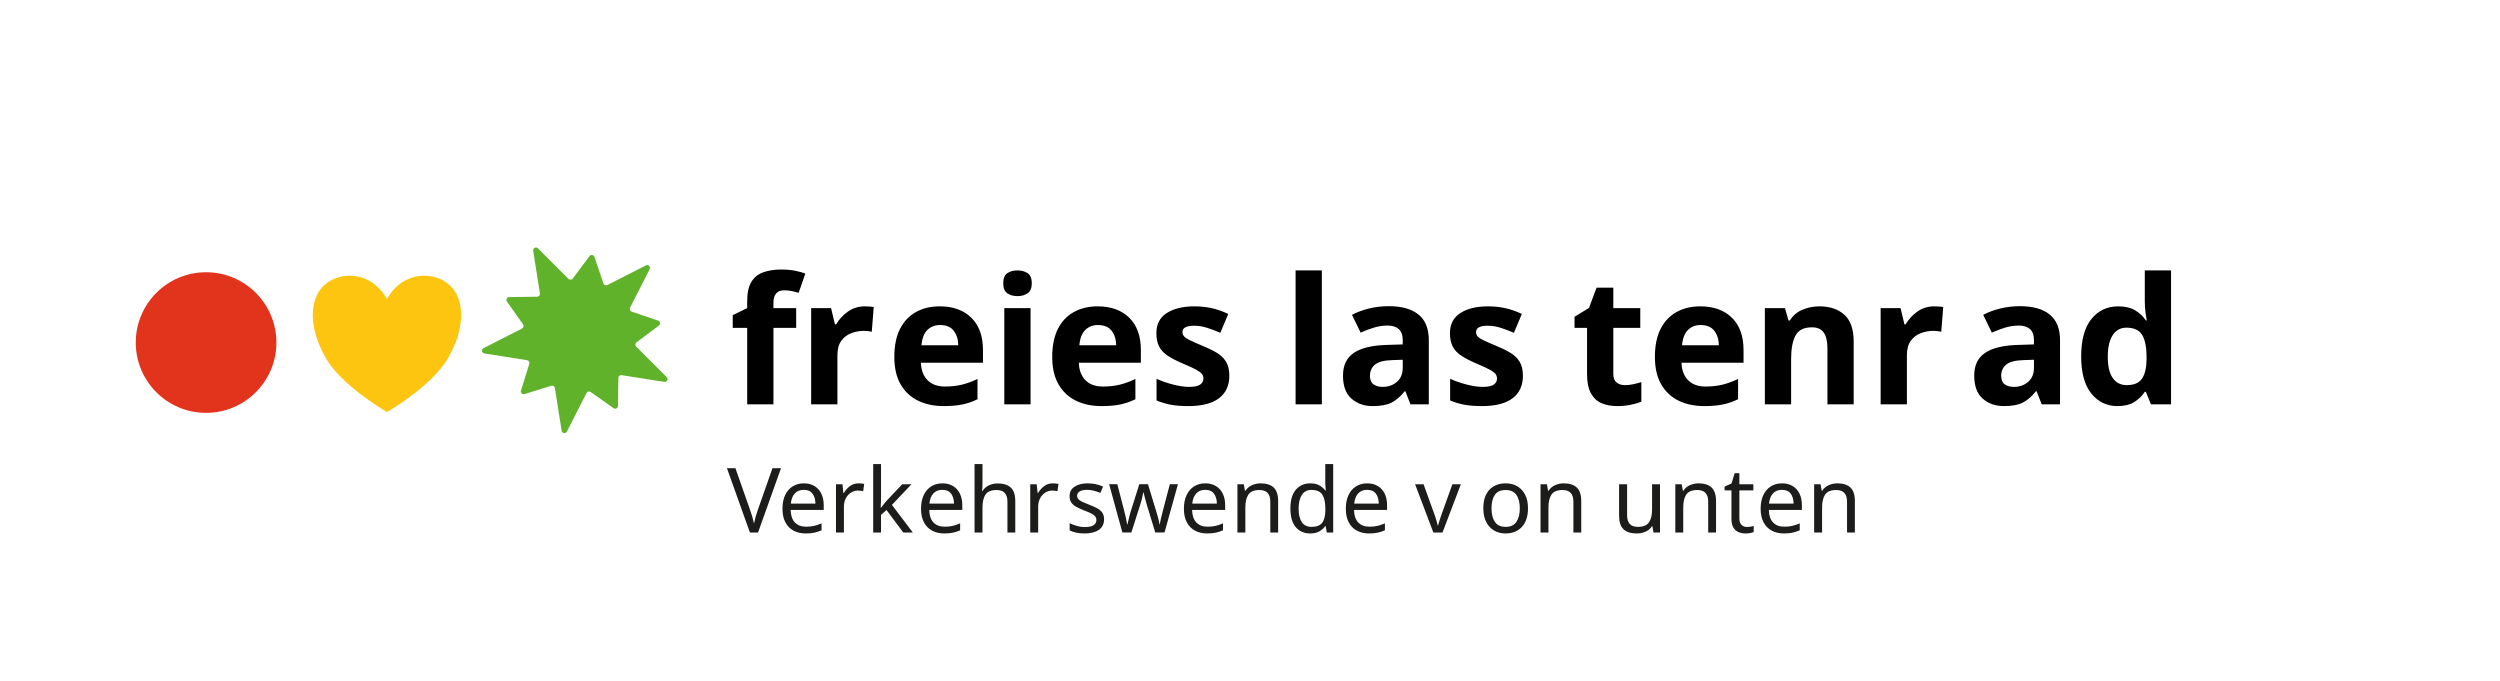
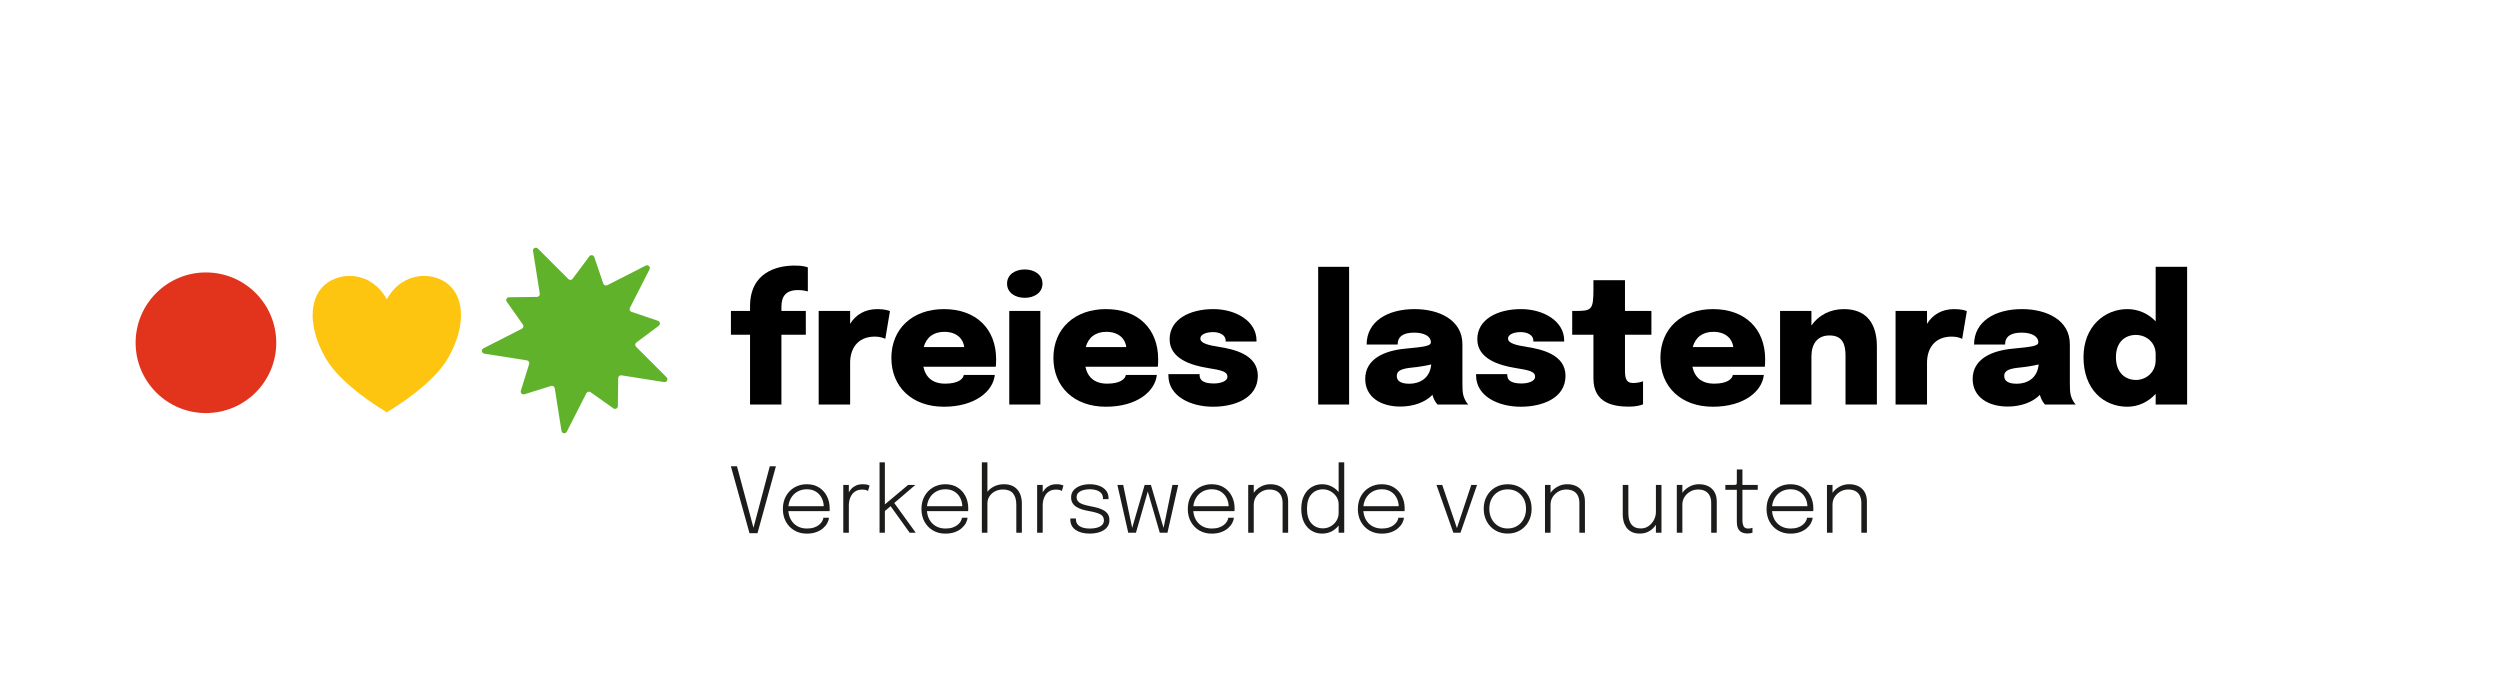
<svg xmlns="http://www.w3.org/2000/svg" width="100%" height="100%" viewBox="0 0 4774 1300" version="1.1" xml:space="preserve" style="fill-rule:evenodd;clip-rule:evenodd;stroke-linejoin:round;stroke-miterlimit:2;">
-   <rect id="freieslastenrad---quer---mit-unterzeile" x="0.684" y="0.202" width="4773.05" height="1299.21" style="fill:none;" />
-   <g transform="matrix(336.511,0,0,336.511,4194.63,772.115)" />
-   <text x="1392.51px" y="772.115px" style="font-family:'Epilogue-ExtraBold', 'Epilogue';font-weight:800;font-size:336.511px;">fr<tspan x="1692.67px " y="772.115px ">e</tspan>ies las<tspan x="2999.01px 3161.21px " y="772.115px 772.115px ">te</tspan>nr<tspan x="3755.82px " y="772.115px ">a</tspan>d</text>
+   <rect id="freieslastenrad---quer---mit-unterzeile" x="0.415" y="0.575" width="4773.05" height="1299.21" style="fill:none;" />
+   <path d="M1432.28,772.489l59.899,0l0,-133.258l46.607,-0l0,-45.429l-46.607,0l0,-7.235c0,-19.854 7.404,-32.642 31.969,-32.642c7.908,0 15.816,1.683 18.508,2.524l-0,-45.765c-2.692,-1.178 -9.422,-3.534 -25.407,-3.534c-33.146,0 -84.969,12.451 -84.969,77.903l0,8.749l-36.511,0l-0,45.429l36.511,-0l0,133.258Z" style="fill-rule:nonzero;" />
+   <path d="M1563.35,772.489l60.067,0l0,-79.921c0,-24.061 11.947,-49.804 47.448,-49.804c10.432,0 17.667,3.197 19.686,4.375l8.918,-53c-2.019,-1.01 -9.591,-3.87 -24.061,-3.87c-23.724,-0 -41.222,10.6 -51.991,28.098l0,-24.565l-60.067,0l0,178.687Z" style="fill-rule:nonzero;" />
+   <path d="M1899.69,715.955l-59.226,0c-1.01,7.572 -10.6,16.658 -35.502,16.658c-23.724,-0 -37.184,-11.61 -41.727,-32.305l138.306,-0c0.336,-2.692 0.673,-8.077 0.673,-14.134c-0,-58.216 -38.194,-95.905 -99.776,-95.905c-59.731,-0 -100.28,37.352 -100.28,93.213c-0,54.851 39.035,93.214 100.28,93.214c59.563,-0 94.055,-29.613 97.252,-60.741Zm-96.411,-82.276c25.07,-0 36.512,14.806 38.026,29.108l-77.397,-0c5.216,-18.677 18.676,-29.108 39.371,-29.108Z" style="fill-rule:nonzero;" />
+   <path d="M1956.9,568.732c18.003,-0 33.819,-9.591 33.819,-27.089c-0,-17.499 -15.816,-27.089 -33.819,-27.089c-18.172,-0 -33.82,9.59 -33.82,27.089c0,17.33 15.648,27.089 33.82,27.089Zm-29.613,203.757l59.394,0l-0,-178.687l-59.394,0l-0,178.687Z" style="fill-rule:nonzero;" />
+   <path d="M2209.12,715.955l-59.226,0c-1.009,7.572 -10.6,16.658 -35.501,16.658c-23.724,-0 -37.185,-11.61 -41.728,-32.305l138.306,-0c0.337,-2.692 0.673,-8.077 0.673,-14.134c0,-58.216 -38.194,-95.905 -99.775,-95.905c-59.731,-0 -100.28,37.352 -100.28,93.213c-0,54.851 39.035,93.214 100.28,93.214c59.562,-0 94.055,-29.613 97.251,-60.741Zm-96.41,-82.276c25.07,-0 36.511,14.806 38.026,29.108l-77.398,-0c5.216,-18.677 18.677,-29.108 39.372,-29.108Z" style="fill-rule:nonzero;" />
+   <path d="M2316.3,776.696c41.054,-0 85.642,-15.985 85.642,-59.058c0,-40.55 -45.429,-50.645 -73.191,-55.02c-21.2,-3.365 -36.511,-7.066 -36.511,-15.984c-0,-9.759 14.638,-12.451 24.397,-12.451c11.273,0 23.892,4.88 23.892,16.153l-0,1.851l58.889,-0l0,-2.019c0,-37.017 -39.54,-59.899 -82.445,-59.899c-45.261,-0 -83.455,19.686 -83.455,57.543c0,37.016 40.886,49.804 72.518,54.851c27.09,4.375 37.858,6.899 37.858,16.658c-0,9.422 -14.638,12.955 -25.911,12.955c-16.826,0 -27.258,-4.543 -27.258,-15.816l0,-2.019l-59.562,0l-0,2.356c-0,40.213 42.905,59.899 85.137,59.899Z" style="fill-rule:nonzero;" />
+   <rect x="2517.19" y="509.506" width="59.058" height="262.983" style="fill-rule:nonzero;" />
+   <path d="M2674.17,776.359c24.565,0 47.448,-8.076 61.245,-22.378c0.337,1.514 0.841,2.86 1.346,4.375c2.356,6.73 6.562,12.282 8.413,14.133l58.721,0c-2.187,-2.019 -6.562,-7.908 -9.086,-15.984c-2.187,-7.235 -2.187,-16.321 -2.187,-25.911l-0,-73.36c-0,-45.597 -43.41,-66.965 -91.531,-66.965c-51.318,-0 -91.363,23.555 -91.363,67.638l59.226,0c0,-15.143 10.6,-22.714 31.632,-22.714c19.686,-0 31.801,7.403 31.801,18.171l-0,0.337c-0,6.898 -11.274,8.581 -48.963,12.114c-39.203,3.702 -76.388,19.181 -76.388,57.88c0,33.651 28.267,52.664 67.134,52.664Zm17.162,-43.578c-15.648,-0 -24.06,-4.879 -24.06,-14.807c-0,-10.263 9.254,-13.965 28.435,-15.984c12.283,-1.178 25.575,-3.197 37.353,-6.057c-2.356,26.753 -22.378,36.848 -41.728,36.848Z" style="fill-rule:nonzero;" />
+   <path d="M2903.84,776.696c41.054,-0 85.642,-15.985 85.642,-59.058c-0,-40.55 -45.429,-50.645 -73.191,-55.02c-21.201,-3.365 -36.512,-7.066 -36.512,-15.984c0,-9.759 14.638,-12.451 24.397,-12.451c11.273,0 23.893,4.88 23.893,16.153l-0,1.851l58.889,-0l-0,-2.019c-0,-37.017 -39.54,-59.899 -82.445,-59.899c-45.261,-0 -83.455,19.686 -83.455,57.543c0,37.016 40.886,49.804 72.518,54.851c27.089,4.375 37.858,6.899 37.858,16.658c-0,9.422 -14.639,12.955 -25.912,12.955c-16.825,0 -27.257,-4.543 -27.257,-15.816l-0,-2.019l-59.562,0l-0,2.356c-0,40.213 42.905,59.899 85.137,59.899Z" style="fill-rule:nonzero;" />
+   <path d="M3110.97,776.527c12.283,0 21.705,-2.355 26.584,-4.374l0,-44.083c-3.365,1.346 -11.104,3.365 -18.844,3.365c-14.134,-0 -15.648,-10.432 -15.648,-24.734l0,-67.47l50.477,-0l-0,-45.429l-50.477,0l0,-58.721l-60.235,-0l-0,16.489c-0,40.213 -3.197,42.232 -34.324,42.232l-6.226,0l0,45.429l40.55,-0l-0,83.623c-0,47.616 39.035,53.673 68.143,53.673Z" style="fill-rule:nonzero;" />
+   <path d="M3368.23,715.955l-59.226,0c-1.01,7.572 -10.6,16.658 -35.502,16.658c-23.724,-0 -37.185,-11.61 -41.728,-32.305l138.306,-0c0.337,-2.692 0.673,-8.077 0.673,-14.134c0,-58.216 -38.194,-95.905 -99.775,-95.905c-59.731,-0 -100.28,37.352 -100.28,93.213c-0,54.851 39.035,93.214 100.28,93.214c59.562,-0 94.055,-29.613 97.252,-60.741Zm-96.411,-82.276c25.07,-0 36.512,14.806 38.026,29.108l-77.398,-0c5.216,-18.677 18.677,-29.108 39.372,-29.108Z" style="fill-rule:nonzero;" />
+   <path d="M3399.19,772.489l59.898,0l0,-91.531c0,-24.565 11.61,-40.381 34.493,-40.381c26.079,0 30.622,18.508 30.622,38.699l0,93.213l59.899,0l0,-110.712c0,-42.232 -18.34,-71.508 -63.096,-71.508c-25.911,-0 -48.289,11.609 -61.918,31.295l0,-27.762l-59.898,0l-0,178.687Z" style="fill-rule:nonzero;" />
+   <path d="M3619.77,772.489l60.067,0l0,-79.921c0,-24.061 11.947,-49.804 47.448,-49.804c10.432,0 17.667,3.197 19.686,4.375l8.918,-53c-2.019,-1.01 -9.591,-3.87 -24.061,-3.87c-23.724,-0 -41.222,10.6 -51.991,28.098l0,-24.565l-60.067,0l0,178.687Z" style="fill-rule:nonzero;" />
+   <path d="M3834.13,776.359c24.565,0 47.448,-8.076 61.245,-22.378c0.336,1.514 0.841,2.86 1.346,4.375c2.355,6.73 6.562,12.282 8.412,14.133l58.722,0c-2.188,-2.019 -6.562,-7.908 -9.086,-15.984c-2.188,-7.235 -2.188,-16.321 -2.188,-25.911l0,-73.36c0,-45.597 -43.409,-66.965 -91.53,-66.965c-51.318,-0 -91.363,23.555 -91.363,67.638l59.226,0c-0,-15.143 10.6,-22.714 31.632,-22.714c19.686,-0 31.8,7.403 31.8,18.171l0,0.337c0,6.898 -11.273,8.581 -48.962,12.114c-39.204,3.702 -76.388,19.181 -76.388,57.88c-0,33.651 28.267,52.664 67.134,52.664Zm17.162,-43.578c-15.648,-0 -24.061,-4.879 -24.061,-14.807c0,-10.263 9.254,-13.965 28.435,-15.984c12.283,-1.178 25.575,-3.197 37.353,-6.057c-2.356,26.753 -22.378,36.848 -41.727,36.848Z" style="fill-rule:nonzero;" />
+   <path d="M4062.45,776.696c21.2,-0 40.045,-9.423 54.01,-24.566l0,20.359l60.067,0l0,-262.983l-60.067,0l0,104.15c-13.965,-14.638 -32.978,-23.387 -54.01,-23.387c-43.241,-0 -83.791,32.809 -83.791,91.867c-0,62.086 39.035,94.56 83.791,94.56Zm16.321,-51.15c-19.854,-0 -38.194,-13.292 -38.194,-43.41c-0,-29.949 18.34,-42.569 38.194,-42.569c18.508,0 37.689,13.124 37.689,36.848l0,11.274c0,23.892 -18.676,37.857 -37.689,37.857Z" style="fill-rule:nonzero;" />
  <g>
-     <path d="M527.791,654.143c0,-74.159 -60.118,-134.277 -134.277,-134.277c-74.152,-0 -134.271,60.118 -134.271,134.277c0,74.158 60.119,134.277 134.271,134.277c74.159,-0 134.277,-60.119 134.277,-134.277" style="fill:#e2341d;" />
-     <path d="M738.917,571.148c29.82,-53.954 89.46,-53.954 119.28,-26.977c29.821,26.977 29.821,80.931 -0,134.884c-20.874,40.466 -74.55,80.931 -119.28,107.908c-44.73,-26.977 -98.405,-67.442 -119.279,-107.908c-29.82,-53.953 -29.82,-107.907 -0,-134.884c29.82,-26.977 89.459,-26.977 119.279,26.977Z" style="fill:#fdc50f;" />
-     <path d="M1240.62,514.023l-37.494,73.552c-1.489,2.925 -0.04,6.484 3.065,7.539l50.642,17.154c4.1,1.389 4.962,6.818 1.489,9.409l-42.876,32.005c-2.631,1.956 -2.904,5.796 -0.587,8.113l58.347,58.348c3.686,3.686 0.501,9.929 -4.64,9.114l-81.532,-12.88c-3.239,-0.515 -6.177,1.963 -6.224,5.241l-0.701,53.494c-0.053,4.327 -4.948,6.817 -8.487,4.32l-43.657,-30.87c-2.671,-1.896 -6.41,-0.975 -7.9,1.95l-37.493,73.559c-2.371,4.641 -9.296,3.539 -10.11,-1.609l-12.881,-81.506c-0.514,-3.238 -3.779,-5.275 -6.911,-4.3l-51.076,15.892c-4.14,1.289 -8.026,-2.597 -6.738,-6.737l15.893,-51.069c0.975,-3.132 -1.055,-6.404 -4.294,-6.912l-81.512,-12.887c-5.148,-0.808 -6.25,-7.739 -1.609,-10.103l73.566,-37.501c2.918,-1.489 3.839,-5.222 1.943,-7.899l-30.863,-43.657c-2.505,-3.54 -0.014,-8.434 4.32,-8.488l53.493,-0.701c3.272,-0.04 5.749,-2.984 5.242,-6.223l-12.888,-81.525c-0.814,-5.149 5.436,-8.327 9.115,-4.641l58.348,58.341c2.324,2.324 6.156,2.043 8.12,-0.581l31.998,-42.883c2.598,-3.472 8.02,-2.611 9.409,1.496l17.154,50.635c1.055,3.105 4.621,4.554 7.545,3.065l73.546,-37.487c4.648,-2.371 9.602,2.591 7.238,7.232" style="fill:#61b22b;" />
+     <path d="M527.522,654.517c0,-74.159 -60.119,-134.277 -134.277,-134.277c-74.152,-0 -134.271,60.118 -134.271,134.277c-0,74.158 60.119,134.276 134.271,134.276c74.158,0 134.277,-60.118 134.277,-134.276" style="fill:#e2341d;" />
+     <path d="M738.648,571.522c29.82,-53.954 89.459,-53.954 119.28,-26.977c29.82,26.977 29.82,80.931 -0,134.884c-20.875,40.466 -74.55,80.931 -119.28,107.908c-44.73,-26.977 -98.405,-67.442 -119.279,-107.908c-29.82,-53.953 -29.82,-107.907 -0,-134.884c29.82,-26.977 89.459,-26.977 119.279,26.977Z" style="fill:#fdc50f;" />
+     <path d="M1240.35,514.397l-37.494,73.552c-1.489,2.925 -0.04,6.484 3.065,7.539l50.642,17.154c4.1,1.389 4.962,6.818 1.489,9.409l-42.876,32.005c-2.631,1.956 -2.904,5.796 -0.587,8.113l58.347,58.348c3.686,3.686 0.501,9.929 -4.641,9.114l-81.531,-12.881c-3.239,-0.514 -6.177,1.964 -6.224,5.242l-0.701,53.493c-0.053,4.327 -4.948,6.818 -8.487,4.321l-43.657,-30.87c-2.671,-1.897 -6.411,-0.975 -7.9,1.95l-37.494,73.559c-2.37,4.641 -9.295,3.539 -10.109,-1.61l-12.881,-81.505c-0.514,-3.238 -3.78,-5.275 -6.911,-4.3l-51.076,15.892c-4.14,1.289 -8.027,-2.597 -6.738,-6.737l15.892,-51.069c0.975,-3.132 -1.055,-6.404 -4.293,-6.912l-81.512,-12.887c-5.148,-0.808 -6.25,-7.739 -1.609,-10.103l73.565,-37.501c2.918,-1.489 3.84,-5.222 1.944,-7.899l-30.864,-43.658c-2.504,-3.539 -0.013,-8.433 4.321,-8.487l53.493,-0.701c3.272,-0.04 5.749,-2.985 5.242,-6.223l-12.888,-81.525c-0.815,-5.149 5.436,-8.327 9.115,-4.641l58.348,58.341c2.323,2.324 6.156,2.043 8.119,-0.581l31.999,-42.883c2.597,-3.472 8.019,-2.611 9.408,1.496l17.155,50.635c1.055,3.105 4.621,4.554 7.545,3.065l73.546,-37.487c4.647,-2.371 9.602,2.591 7.238,7.232" style="fill:#61b22b;" />
  </g>
-   <g transform="matrix(172.056,0,0,172.056,3579.85,1016.96)" />
-   <text x="1388.19px" y="1016.96px" style="font-family:'EpilogueRoman-Light', 'Epilogue';font-size:172.056px;fill:#1c1c1b;">V<tspan x="1484.72px " y="1016.96px ">e</tspan>rk<tspan x="1749.34px " y="1016.96px ">e</tspan>hr<tspan x="2033.66px 2127.61px 2257.94px " y="1016.96px 1016.96px 1016.96px ">swe</tspan>nde v<tspan x="2823.06px " y="1016.96px ">o</tspan>n un<tspan x="3290.53px 3363.14px " y="1016.96px 1016.96px ">te</tspan>n</text>
+   <path d="M1431.26,1018.16l-35.56,-127.724l11.644,0l31.973,119.235l-0.947,0l31.602,-119.235l11.7,0l-35.157,127.724l-15.255,-0Z" style="fill:#1c1c1b;fill-rule:nonzero;" />
+   <path d="M1501.14,976.096l-0,-9.521l73.984,0l-2.093,2.925l0,-1.72c0,-5.927 -1.257,-11.432 -3.771,-16.518c-2.514,-5.085 -6.17,-9.181 -10.969,-12.288c-4.798,-3.106 -10.638,-4.659 -17.521,-4.659c-6.959,-0 -13.105,1.591 -18.439,4.774c-5.334,3.183 -9.501,7.575 -12.502,13.177c-3.002,5.601 -4.502,12.082 -4.502,19.443c-0,7.493 1.481,14.06 4.444,19.699c2.964,5.64 7.117,10.028 12.46,13.163c5.343,3.135 11.552,4.702 18.626,4.702c5.256,0 9.82,-0.654 13.691,-1.964c3.872,-1.309 7.079,-3.02 9.621,-5.132c2.543,-2.113 4.484,-4.359 5.822,-6.739c1.339,-2.381 2.122,-4.641 2.352,-6.782l10.638,0c-0.267,3.384 -1.361,6.849 -3.283,10.395c-1.921,3.546 -4.645,6.829 -8.172,9.85c-3.528,3.021 -7.877,5.463 -13.048,7.327c-5.172,1.864 -11.142,2.796 -17.909,2.796c-8.851,0 -16.699,-2.003 -23.543,-6.008c-6.844,-4.005 -12.23,-9.549 -16.159,-16.632c-3.929,-7.083 -5.893,-15.232 -5.893,-24.447c-0,-9.291 1.974,-17.478 5.922,-24.561c3.948,-7.083 9.363,-12.636 16.245,-16.66c6.882,-4.025 14.72,-6.037 23.514,-6.037c8.928,0 16.661,2.041 23.199,6.123c6.538,4.081 11.59,9.601 15.155,16.56c3.566,6.959 5.348,14.759 5.348,23.4c0,0.746 -0.019,1.702 -0.057,2.867c-0.038,1.166 -0.095,1.989 -0.171,2.467l-82.989,0Z" style="fill:#1c1c1b;fill-rule:nonzero;" />
+   <path d="M1610.34,1017.33l-0,-91.362l10.611,-0l-0,26.898l-3.757,-1.147c0.363,-2.868 1.209,-5.874 2.538,-9.019c1.328,-3.144 3.197,-6.083 5.606,-8.818c2.409,-2.734 5.444,-4.951 9.104,-6.653c3.661,-1.701 8.005,-2.552 13.034,-2.552c3.651,0 6.6,0.316 8.846,0.947c2.247,0.631 3.656,1.128 4.23,1.49l-2.925,10.325c-0.574,-0.401 -1.745,-0.917 -3.513,-1.548c-1.769,-0.631 -4.325,-0.947 -7.671,-0.947c-4.817,0 -8.861,0.927 -12.13,2.782c-3.269,1.854 -5.883,4.267 -7.842,7.24c-1.96,2.973 -3.37,6.146 -4.23,9.52c-0.86,3.374 -1.29,6.6 -1.29,9.678l-0,53.166l-10.611,-0Z" style="fill:#1c1c1b;fill-rule:nonzero;" />
+   <path d="M1679.59,1017.33l0,-134.462l10.152,-0l-0,84.221l-3.068,-1.318l47.458,-39.803l13.851,-0l-44.447,38.082l2.609,-5.65l42.584,58.93l-11.642,-0l-38.083,-53.166l2.753,1.521l-13.792,11.642l1.777,-5.334l-0,45.337l-10.152,-0Z" style="fill:#1c1c1b;fill-rule:nonzero;" />
+   <path d="M1765.76,976.096l0,-9.521l73.984,0l-2.092,2.925l-0,-1.72c-0,-5.927 -1.257,-11.432 -3.772,-16.518c-2.514,-5.085 -6.17,-9.181 -10.968,-12.288c-4.798,-3.106 -10.639,-4.659 -17.521,-4.659c-6.959,-0 -13.106,1.591 -18.44,4.774c-5.333,3.183 -9.501,7.575 -12.502,13.177c-3.001,5.601 -4.502,12.082 -4.502,19.443c0,7.493 1.482,14.06 4.445,19.699c2.963,5.64 7.116,10.028 12.459,13.163c5.343,3.135 11.552,4.702 18.626,4.702c5.257,0 9.821,-0.654 13.692,-1.964c3.871,-1.309 7.078,-3.02 9.621,-5.132c2.543,-2.113 4.483,-4.359 5.822,-6.739c1.338,-2.381 2.122,-4.641 2.351,-6.782l10.638,0c-0.267,3.384 -1.361,6.849 -3.282,10.395c-1.922,3.546 -4.646,6.829 -8.173,9.85c-3.527,3.021 -7.876,5.463 -13.048,7.327c-5.172,1.864 -11.141,2.796 -17.909,2.796c-8.851,0 -16.698,-2.003 -23.542,-6.008c-6.845,-4.005 -12.231,-9.549 -16.16,-16.632c-3.928,-7.083 -5.893,-15.232 -5.893,-24.447c0,-9.291 1.974,-17.478 5.922,-24.561c3.948,-7.083 9.363,-12.636 16.246,-16.66c6.882,-4.025 14.72,-6.037 23.513,-6.037c8.929,0 16.662,2.041 23.2,6.123c6.538,4.081 11.59,9.601 15.155,16.56c3.565,6.959 5.348,14.759 5.348,23.4c-0,0.746 -0.019,1.702 -0.057,2.867c-0.039,1.166 -0.096,1.989 -0.172,2.467l-82.989,0Z" style="fill:#1c1c1b;fill-rule:nonzero;" />
+   <path d="M1940.74,1017.33l0,-53.51c0,-9.367 -2.074,-16.55 -6.222,-21.549c-4.149,-4.999 -10.534,-7.499 -19.156,-7.499c-5.792,0 -10.93,1.2 -15.413,3.599c-4.483,2.399 -8,5.596 -10.553,9.591c-2.552,3.996 -3.828,8.393 -3.828,13.191l-7.054,-2.064c-0,-6.156 1.654,-11.843 4.961,-17.062c3.307,-5.219 7.876,-9.415 13.706,-12.589c5.831,-3.174 12.493,-4.761 19.988,-4.761c10.897,0 19.318,3.303 25.263,9.908c5.946,6.605 8.918,15.728 8.918,27.371l0,55.374l-10.61,-0Zm-65.783,-0l0,-134.462l10.611,-0l0,134.462l-10.611,-0Z" style="fill:#1c1c1b;fill-rule:nonzero;" />
+   <path d="M1980.52,1017.33l-0,-91.362l10.611,-0l-0,26.898l-3.757,-1.147c0.363,-2.868 1.209,-5.874 2.538,-9.019c1.329,-3.144 3.197,-6.083 5.606,-8.818c2.409,-2.734 5.444,-4.951 9.104,-6.653c3.661,-1.701 8.005,-2.552 13.034,-2.552c3.651,0 6.6,0.316 8.846,0.947c2.247,0.631 3.656,1.128 4.23,1.49l-2.925,10.325c-0.574,-0.401 -1.745,-0.917 -3.513,-1.548c-1.769,-0.631 -4.325,-0.947 -7.671,-0.947c-4.817,0 -8.861,0.927 -12.13,2.782c-3.269,1.854 -5.883,4.267 -7.842,7.24c-1.96,2.973 -3.37,6.146 -4.23,9.52c-0.86,3.374 -1.29,6.6 -1.29,9.678l-0,53.166l-10.611,-0Z" style="fill:#1c1c1b;fill-rule:nonzero;" />
+   <path d="M2081.14,1018.97c-5.524,0 -10.547,-0.573 -15.069,-1.72c-4.521,-1.147 -8.416,-2.82 -11.685,-5.019c-3.269,-2.198 -5.803,-4.899 -7.6,-8.101c-1.797,-3.201 -2.743,-6.858 -2.838,-10.968c-0.02,-0.516 -0.03,-2.638 -0.03,-3.039l10.698,-0c-0,0.401 0.009,2.045 0.028,2.58c0.153,5.315 2.571,9.415 7.255,12.302c4.684,2.887 11.155,4.33 19.413,4.33c5.258,0 9.889,-0.592 13.894,-1.778c4.005,-1.185 7.145,-2.934 9.42,-5.247c2.275,-2.314 3.413,-5.143 3.413,-8.488c-0,-5.544 -2.394,-9.507 -7.183,-11.887c-4.789,-2.38 -11.829,-4.364 -21.12,-5.951c-4.78,-0.84 -9.254,-1.896 -13.421,-3.168c-4.168,-1.271 -7.814,-2.906 -10.94,-4.903c-3.126,-1.998 -5.573,-4.483 -7.341,-7.456c-1.769,-2.973 -2.653,-6.553 -2.653,-10.739c-0,-5.353 1.606,-9.888 4.817,-13.607c3.212,-3.718 7.523,-6.553 12.934,-8.503c5.41,-1.95 11.384,-2.925 17.922,-2.925c6.481,0 12.431,0.985 17.851,2.954c5.42,1.97 9.764,4.914 13.033,8.832c3.27,3.919 4.904,8.851 4.904,14.797l0,1.865l-10.639,-0l-0,-1.549c-0,-4.149 -1.176,-7.49 -3.527,-10.023c-2.352,-2.533 -5.42,-4.382 -9.205,-5.549c-3.786,-1.166 -7.848,-1.749 -12.187,-1.749c-4.244,-0 -8.306,0.511 -12.188,1.534c-3.881,1.023 -7.049,2.639 -9.506,4.847c-2.456,2.208 -3.684,5.109 -3.684,8.703c-0,3.632 1.152,6.552 3.455,8.76c2.304,2.208 5.544,3.982 9.721,5.32c4.178,1.338 9.067,2.524 14.667,3.556c5.067,0.918 9.723,2.026 13.967,3.326c4.244,1.3 7.919,2.93 11.025,4.889c3.107,1.959 5.52,4.411 7.241,7.355c1.72,2.945 2.581,6.529 2.581,10.755c-0,4.205 -0.951,7.899 -2.853,11.083c-1.902,3.183 -4.555,5.859 -7.958,8.029c-3.403,2.17 -7.37,3.805 -11.901,4.904c-4.531,1.099 -9.434,1.648 -14.711,1.648Z" style="fill:#1c1c1b;fill-rule:nonzero;" />
+   <path d="M2214.74,1017.33l-26.554,-91.362l9.578,-0l25.321,86.172l-2.007,-0l17.778,-86.172l11.099,-0l-20.59,91.362l-14.625,-0Zm-60.22,-0l-20.79,-91.362l11.097,-0l17.98,86.172l-2.007,-0l25.063,-86.172l9.579,-0l-26.239,91.362l-14.683,-0Z" style="fill:#1c1c1b;fill-rule:nonzero;" />
+   <path d="M2274.36,976.096l-0,-9.521l73.984,0l-2.093,2.925l-0,-1.72c-0,-5.927 -1.257,-11.432 -3.771,-16.518c-2.514,-5.085 -6.171,-9.181 -10.969,-12.288c-4.798,-3.106 -10.638,-4.659 -17.521,-4.659c-6.959,-0 -13.106,1.591 -18.439,4.774c-5.334,3.183 -9.501,7.575 -12.503,13.177c-3.001,5.601 -4.501,12.082 -4.501,19.443c-0,7.493 1.481,14.06 4.444,19.699c2.963,5.64 7.116,10.028 12.46,13.163c5.343,3.135 11.551,4.702 18.625,4.702c5.257,0 9.821,-0.654 13.692,-1.964c3.872,-1.309 7.079,-3.02 9.621,-5.132c2.543,-2.113 4.484,-4.359 5.822,-6.739c1.338,-2.381 2.122,-4.641 2.352,-6.782l10.638,0c-0.267,3.384 -1.362,6.849 -3.283,10.395c-1.921,3.546 -4.645,6.829 -8.173,9.85c-3.527,3.021 -7.876,5.463 -13.048,7.327c-5.171,1.864 -11.141,2.796 -17.908,2.796c-8.851,0 -16.699,-2.003 -23.543,-6.008c-6.844,-4.005 -12.231,-9.549 -16.159,-16.632c-3.929,-7.083 -5.893,-15.232 -5.893,-24.447c-0,-9.291 1.974,-17.478 5.922,-24.561c3.947,-7.083 9.363,-12.636 16.245,-16.66c6.882,-4.025 14.72,-6.037 23.514,-6.037c8.928,0 16.661,2.041 23.199,6.123c6.538,4.081 11.59,9.601 15.155,16.56c3.565,6.959 5.348,14.759 5.348,23.4c0,0.746 -0.019,1.702 -0.057,2.867c-0.038,1.166 -0.095,1.989 -0.172,2.467l-82.988,0Z" style="fill:#1c1c1b;fill-rule:nonzero;" />
+   <path d="M2449.23,1017.33l-0,-57.037c-0,-5.085 -0.904,-9.545 -2.71,-13.377c-1.807,-3.833 -4.574,-6.815 -8.302,-8.947c-3.728,-2.131 -8.517,-3.197 -14.367,-3.197c-5.124,0 -9.956,1.271 -14.496,3.814c-4.54,2.542 -8.206,5.988 -10.997,10.337c-2.791,4.35 -4.186,9.258 -4.186,14.725l-6.396,-2.437c-0,-6.939 1.792,-13.162 5.377,-18.668c3.584,-5.506 8.278,-9.86 14.08,-13.062c5.802,-3.202 11.982,-4.804 18.539,-4.804c6.921,0 12.933,1.301 18.038,3.901c5.104,2.6 9.052,6.356 11.843,11.269c2.791,4.913 4.186,10.868 4.186,17.865l0,59.618l-10.609,-0Zm-65.67,-0l0,-91.362l10.612,-0l-0,91.362l-10.612,-0Z" style="fill:#1c1c1b;fill-rule:nonzero;" />
+   <path d="M2524.82,1018.97c-7.475,0 -14.233,-1.825 -20.274,-5.477c-6.041,-3.651 -10.825,-9.004 -14.353,-16.058c-3.527,-7.054 -5.29,-15.648 -5.29,-25.78c-0,-10.018 1.782,-18.525 5.348,-25.522c3.566,-6.997 8.369,-12.321 14.41,-15.973c6.041,-3.651 12.76,-5.477 20.159,-5.477c6.997,0 13.482,1.654 19.457,4.961c5.974,3.307 10.773,7.819 14.395,13.536c3.623,5.716 5.434,12.206 5.434,19.47l0,1.204l-7.856,0.173l-0,-1.147c-0,-5.219 -1.396,-9.975 -4.188,-14.267c-2.791,-4.292 -6.471,-7.728 -11.04,-10.309c-4.569,-2.581 -9.511,-3.871 -14.826,-3.871c-8.87,-0 -16.149,3.121 -21.836,9.363c-5.688,6.242 -8.532,15.528 -8.532,27.859c0,12.292 2.853,21.578 8.56,27.858c5.707,6.28 12.976,9.42 21.808,9.42c5.43,0 10.42,-1.309 14.97,-3.928c4.55,-2.619 8.201,-6.137 10.954,-10.553c2.753,-4.416 4.13,-9.348 4.13,-14.797l7.856,0.172c0,7.399 -1.778,14.056 -5.333,19.973c-3.556,5.917 -8.302,10.591 -14.238,14.023c-5.936,3.431 -12.508,5.147 -19.715,5.147Zm31.43,-1.634l-0,-134.462l10.695,-0l0,134.462l-10.695,-0Z" style="fill:#1c1c1b;fill-rule:nonzero;" />
+   <path d="M2599.12,976.096l-0,-9.521l73.984,0l-2.093,2.925l0,-1.72c0,-5.927 -1.257,-11.432 -3.771,-16.518c-2.514,-5.085 -6.17,-9.181 -10.969,-12.288c-4.798,-3.106 -10.638,-4.659 -17.521,-4.659c-6.959,-0 -13.105,1.591 -18.439,4.774c-5.334,3.183 -9.501,7.575 -12.502,13.177c-3.002,5.601 -4.502,12.082 -4.502,19.443c-0,7.493 1.481,14.06 4.444,19.699c2.964,5.64 7.117,10.028 12.46,13.163c5.343,3.135 11.552,4.702 18.626,4.702c5.256,0 9.82,-0.654 13.691,-1.964c3.872,-1.309 7.079,-3.02 9.621,-5.132c2.543,-2.113 4.484,-4.359 5.822,-6.739c1.339,-2.381 2.122,-4.641 2.352,-6.782l10.638,0c-0.267,3.384 -1.361,6.849 -3.283,10.395c-1.921,3.546 -4.645,6.829 -8.172,9.85c-3.528,3.021 -7.877,5.463 -13.048,7.327c-5.172,1.864 -11.142,2.796 -17.909,2.796c-8.851,0 -16.699,-2.003 -23.543,-6.008c-6.844,-4.005 -12.23,-9.549 -16.159,-16.632c-3.929,-7.083 -5.893,-15.232 -5.893,-24.447c-0,-9.291 1.974,-17.478 5.922,-24.561c3.948,-7.083 9.363,-12.636 16.245,-16.66c6.882,-4.025 14.72,-6.037 23.514,-6.037c8.928,0 16.661,2.041 23.199,6.123c6.538,4.081 11.59,9.601 15.155,16.56c3.566,6.959 5.348,14.759 5.348,23.4c0,0.746 -0.019,1.702 -0.057,2.867c-0.038,1.166 -0.095,1.989 -0.171,2.467l-82.989,0Z" style="fill:#1c1c1b;fill-rule:nonzero;" />
+   <path d="M2820.58,925.97l-31.628,91.362l-13.593,-0l-32.29,-91.362l11.012,-0l28.935,85.082l-1.721,-0l28.274,-85.082l11.011,-0Z" style="fill:#1c1c1b;fill-rule:nonzero;" />
+   <path d="M2879.05,1018.91c-8.947,0 -16.857,-2.059 -23.729,-6.179c-6.873,-4.119 -12.26,-9.754 -16.16,-16.904c-3.899,-7.15 -5.849,-15.247 -5.849,-24.288c-0,-9.062 1.95,-17.115 5.849,-24.16c3.9,-7.045 9.287,-12.58 16.16,-16.604c6.872,-4.024 14.782,-6.036 23.729,-6.036c8.947,0 16.857,2.012 23.73,6.036c6.873,4.024 12.259,9.559 16.159,16.604c3.9,7.045 5.85,15.098 5.85,24.16c0,9.041 -1.95,17.138 -5.85,24.288c-3.9,7.15 -9.286,12.785 -16.159,16.904c-6.873,4.12 -14.783,6.179 -23.73,6.179Zm0,-9.749c6.864,0 12.924,-1.606 18.181,-4.817c5.257,-3.212 9.382,-7.652 12.373,-13.321c2.992,-5.668 4.488,-12.163 4.488,-19.484c-0,-7.323 -1.496,-13.77 -4.488,-19.343c-2.991,-5.572 -7.116,-9.917 -12.373,-13.033c-5.257,-3.116 -11.317,-4.674 -18.181,-4.674c-6.825,-0 -12.875,1.558 -18.152,4.674c-5.276,3.116 -9.41,7.461 -12.402,13.033c-2.992,5.573 -4.487,12.02 -4.487,19.343c-0,7.321 1.495,13.816 4.487,19.484c2.992,5.669 7.126,10.109 12.402,13.321c5.277,3.211 11.327,4.817 18.152,4.817Z" style="fill:#1c1c1b;fill-rule:nonzero;" />
+   <path d="M3015.98,1017.33l-0,-57.037c-0,-5.085 -0.903,-9.545 -2.71,-13.377c-1.807,-3.833 -4.574,-6.815 -8.302,-8.947c-3.728,-2.131 -8.517,-3.197 -14.366,-3.197c-5.125,0 -9.957,1.271 -14.497,3.814c-4.54,2.542 -8.206,5.988 -10.997,10.337c-2.791,4.35 -4.186,9.258 -4.186,14.725l-6.396,-2.437c0,-6.939 1.792,-13.162 5.377,-18.668c3.584,-5.506 8.278,-9.86 14.08,-13.062c5.803,-3.202 11.982,-4.804 18.539,-4.804c6.921,0 12.934,1.301 18.038,3.901c5.104,2.6 9.052,6.356 11.843,11.269c2.791,4.913 4.187,10.868 4.187,17.865l-0,59.618l-10.61,-0Zm-65.669,-0l-0,-91.362l10.611,-0l-0,91.362l-10.611,-0Z" style="fill:#1c1c1b;fill-rule:nonzero;" />
+   <path d="M3131.49,1018.91c-6.576,0 -11.991,-1.156 -16.244,-3.469c-4.254,-2.313 -7.586,-5.29 -9.995,-8.932c-2.408,-3.642 -4.086,-7.547 -5.032,-11.715c-0.946,-4.168 -1.42,-8.096 -1.42,-11.785l0,-57.037l10.697,-0l0,54.686c0,4.912 0.717,9.533 2.151,13.864c1.434,4.33 3.9,7.842 7.399,10.538c3.498,2.696 8.277,4.043 14.337,4.043c5.64,0 10.615,-1.553 14.926,-4.659c4.311,-3.107 7.69,-7.054 10.137,-11.843c2.447,-4.789 3.67,-9.698 3.67,-14.726l6.51,2.667c-0,4.569 -0.846,9.11 -2.538,13.621c-1.692,4.512 -4.134,8.641 -7.326,12.388c-3.193,3.747 -7.088,6.744 -11.686,8.99c-4.598,2.246 -9.793,3.369 -15.586,3.369Zm30.626,-1.576l0,-91.362l10.639,-0l0,91.362l-10.639,-0Z" style="fill:#1c1c1b;fill-rule:nonzero;" />
+   <path d="M3267.7,1017.33l0,-57.037c0,-5.085 -0.903,-9.545 -2.71,-13.377c-1.806,-3.833 -4.574,-6.815 -8.301,-8.947c-3.728,-2.131 -8.517,-3.197 -14.367,-3.197c-5.124,0 -9.956,1.271 -14.497,3.814c-4.54,2.542 -8.205,5.988 -10.996,10.337c-2.791,4.35 -4.187,9.258 -4.187,14.725l-6.396,-2.437c0,-6.939 1.793,-13.162 5.377,-18.668c3.585,-5.506 8.278,-9.86 14.081,-13.062c5.802,-3.202 11.982,-4.804 18.539,-4.804c6.92,0 12.933,1.301 18.037,3.901c5.105,2.6 9.052,6.356 11.843,11.269c2.791,4.913 4.187,10.868 4.187,17.865l-0,59.618l-10.61,-0Zm-65.669,-0l0,-91.362l10.611,-0l0,91.362l-10.611,-0Z" style="fill:#1c1c1b;fill-rule:nonzero;" />
+   <path d="M3336.87,1018.74c-2.581,0 -5.086,-0.324 -7.514,-0.974c-2.428,-0.65 -4.598,-1.783 -6.509,-3.398c-1.912,-1.616 -3.423,-3.858 -4.531,-6.725c-1.109,-2.868 -1.663,-6.519 -1.663,-10.954l0,-61.31l-21.967,0l0,-9.405l15.773,-0c1.51,-0 2.691,-0.053 3.541,-0.158c0.851,-0.105 1.463,-0.387 1.836,-0.846c0.373,-0.459 0.602,-1.176 0.688,-2.151c0.086,-0.975 0.129,-2.342 0.129,-4.1l0,-22.225l10.696,0l-0,29.48l29.249,-0l0,9.405l-29.249,0l-0,57.411c-0,5.199 0.755,9.252 2.265,12.158c1.511,2.906 4.388,4.359 8.632,4.359c1.625,-0 3.216,-0.139 4.774,-0.416c1.558,-0.277 2.72,-0.598 3.485,-0.961l-0,9.32c-0.937,0.401 -2.271,0.75 -4.001,1.046c-1.73,0.296 -3.608,0.444 -5.634,0.444Z" style="fill:#1c1c1b;fill-rule:nonzero;" />
+   <path d="M3379.56,976.096l-0,-9.521l73.984,0l-2.093,2.925l0,-1.72c0,-5.927 -1.257,-11.432 -3.771,-16.518c-2.514,-5.085 -6.17,-9.181 -10.968,-12.288c-4.799,-3.106 -10.639,-4.659 -17.521,-4.659c-6.96,-0 -13.106,1.591 -18.44,4.774c-5.334,3.183 -9.501,7.575 -12.502,13.177c-3.001,5.601 -4.502,12.082 -4.502,19.443c0,7.493 1.482,14.06 4.445,19.699c2.963,5.64 7.116,10.028 12.459,13.163c5.343,3.135 11.552,4.702 18.626,4.702c5.256,0 9.82,-0.654 13.692,-1.964c3.871,-1.309 7.078,-3.02 9.621,-5.132c2.542,-2.113 4.483,-4.359 5.821,-6.739c1.339,-2.381 2.123,-4.641 2.352,-6.782l10.638,0c-0.267,3.384 -1.361,6.849 -3.283,10.395c-1.921,3.546 -4.645,6.829 -8.172,9.85c-3.527,3.021 -7.877,5.463 -13.048,7.327c-5.172,1.864 -11.141,2.796 -17.909,2.796c-8.851,0 -16.699,-2.003 -23.543,-6.008c-6.844,-4.005 -12.23,-9.549 -16.159,-16.632c-3.929,-7.083 -5.893,-15.232 -5.893,-24.447c0,-9.291 1.974,-17.478 5.922,-24.561c3.948,-7.083 9.363,-12.636 16.245,-16.66c6.882,-4.025 14.72,-6.037 23.514,-6.037c8.928,0 16.661,2.041 23.199,6.123c6.539,4.081 11.59,9.601 15.156,16.56c3.565,6.959 5.347,14.759 5.347,23.4c0,0.746 -0.019,1.702 -0.057,2.867c-0.038,1.166 -0.095,1.989 -0.171,2.467l-82.989,0Z" style="fill:#1c1c1b;fill-rule:nonzero;" />
+   <path d="M3554.43,1017.33l-0,-57.037c-0,-5.085 -0.903,-9.545 -2.71,-13.377c-1.807,-3.833 -4.574,-6.815 -8.302,-8.947c-3.728,-2.131 -8.516,-3.197 -14.366,-3.197c-5.124,0 -9.957,1.271 -14.497,3.814c-4.54,2.542 -8.206,5.988 -10.997,10.337c-2.791,4.35 -4.186,9.258 -4.186,14.725l-6.396,-2.437c0,-6.939 1.792,-13.162 5.377,-18.668c3.585,-5.506 8.278,-9.86 14.08,-13.062c5.803,-3.202 11.982,-4.804 18.539,-4.804c6.921,0 12.934,1.301 18.038,3.901c5.104,2.6 9.052,6.356 11.843,11.269c2.791,4.913 4.187,10.868 4.187,17.865l-0,59.618l-10.61,-0Zm-65.669,-0l-0,-91.362l10.611,-0l-0,91.362l-10.611,-0Z" style="fill:#1c1c1b;fill-rule:nonzero;" />
</svg>
